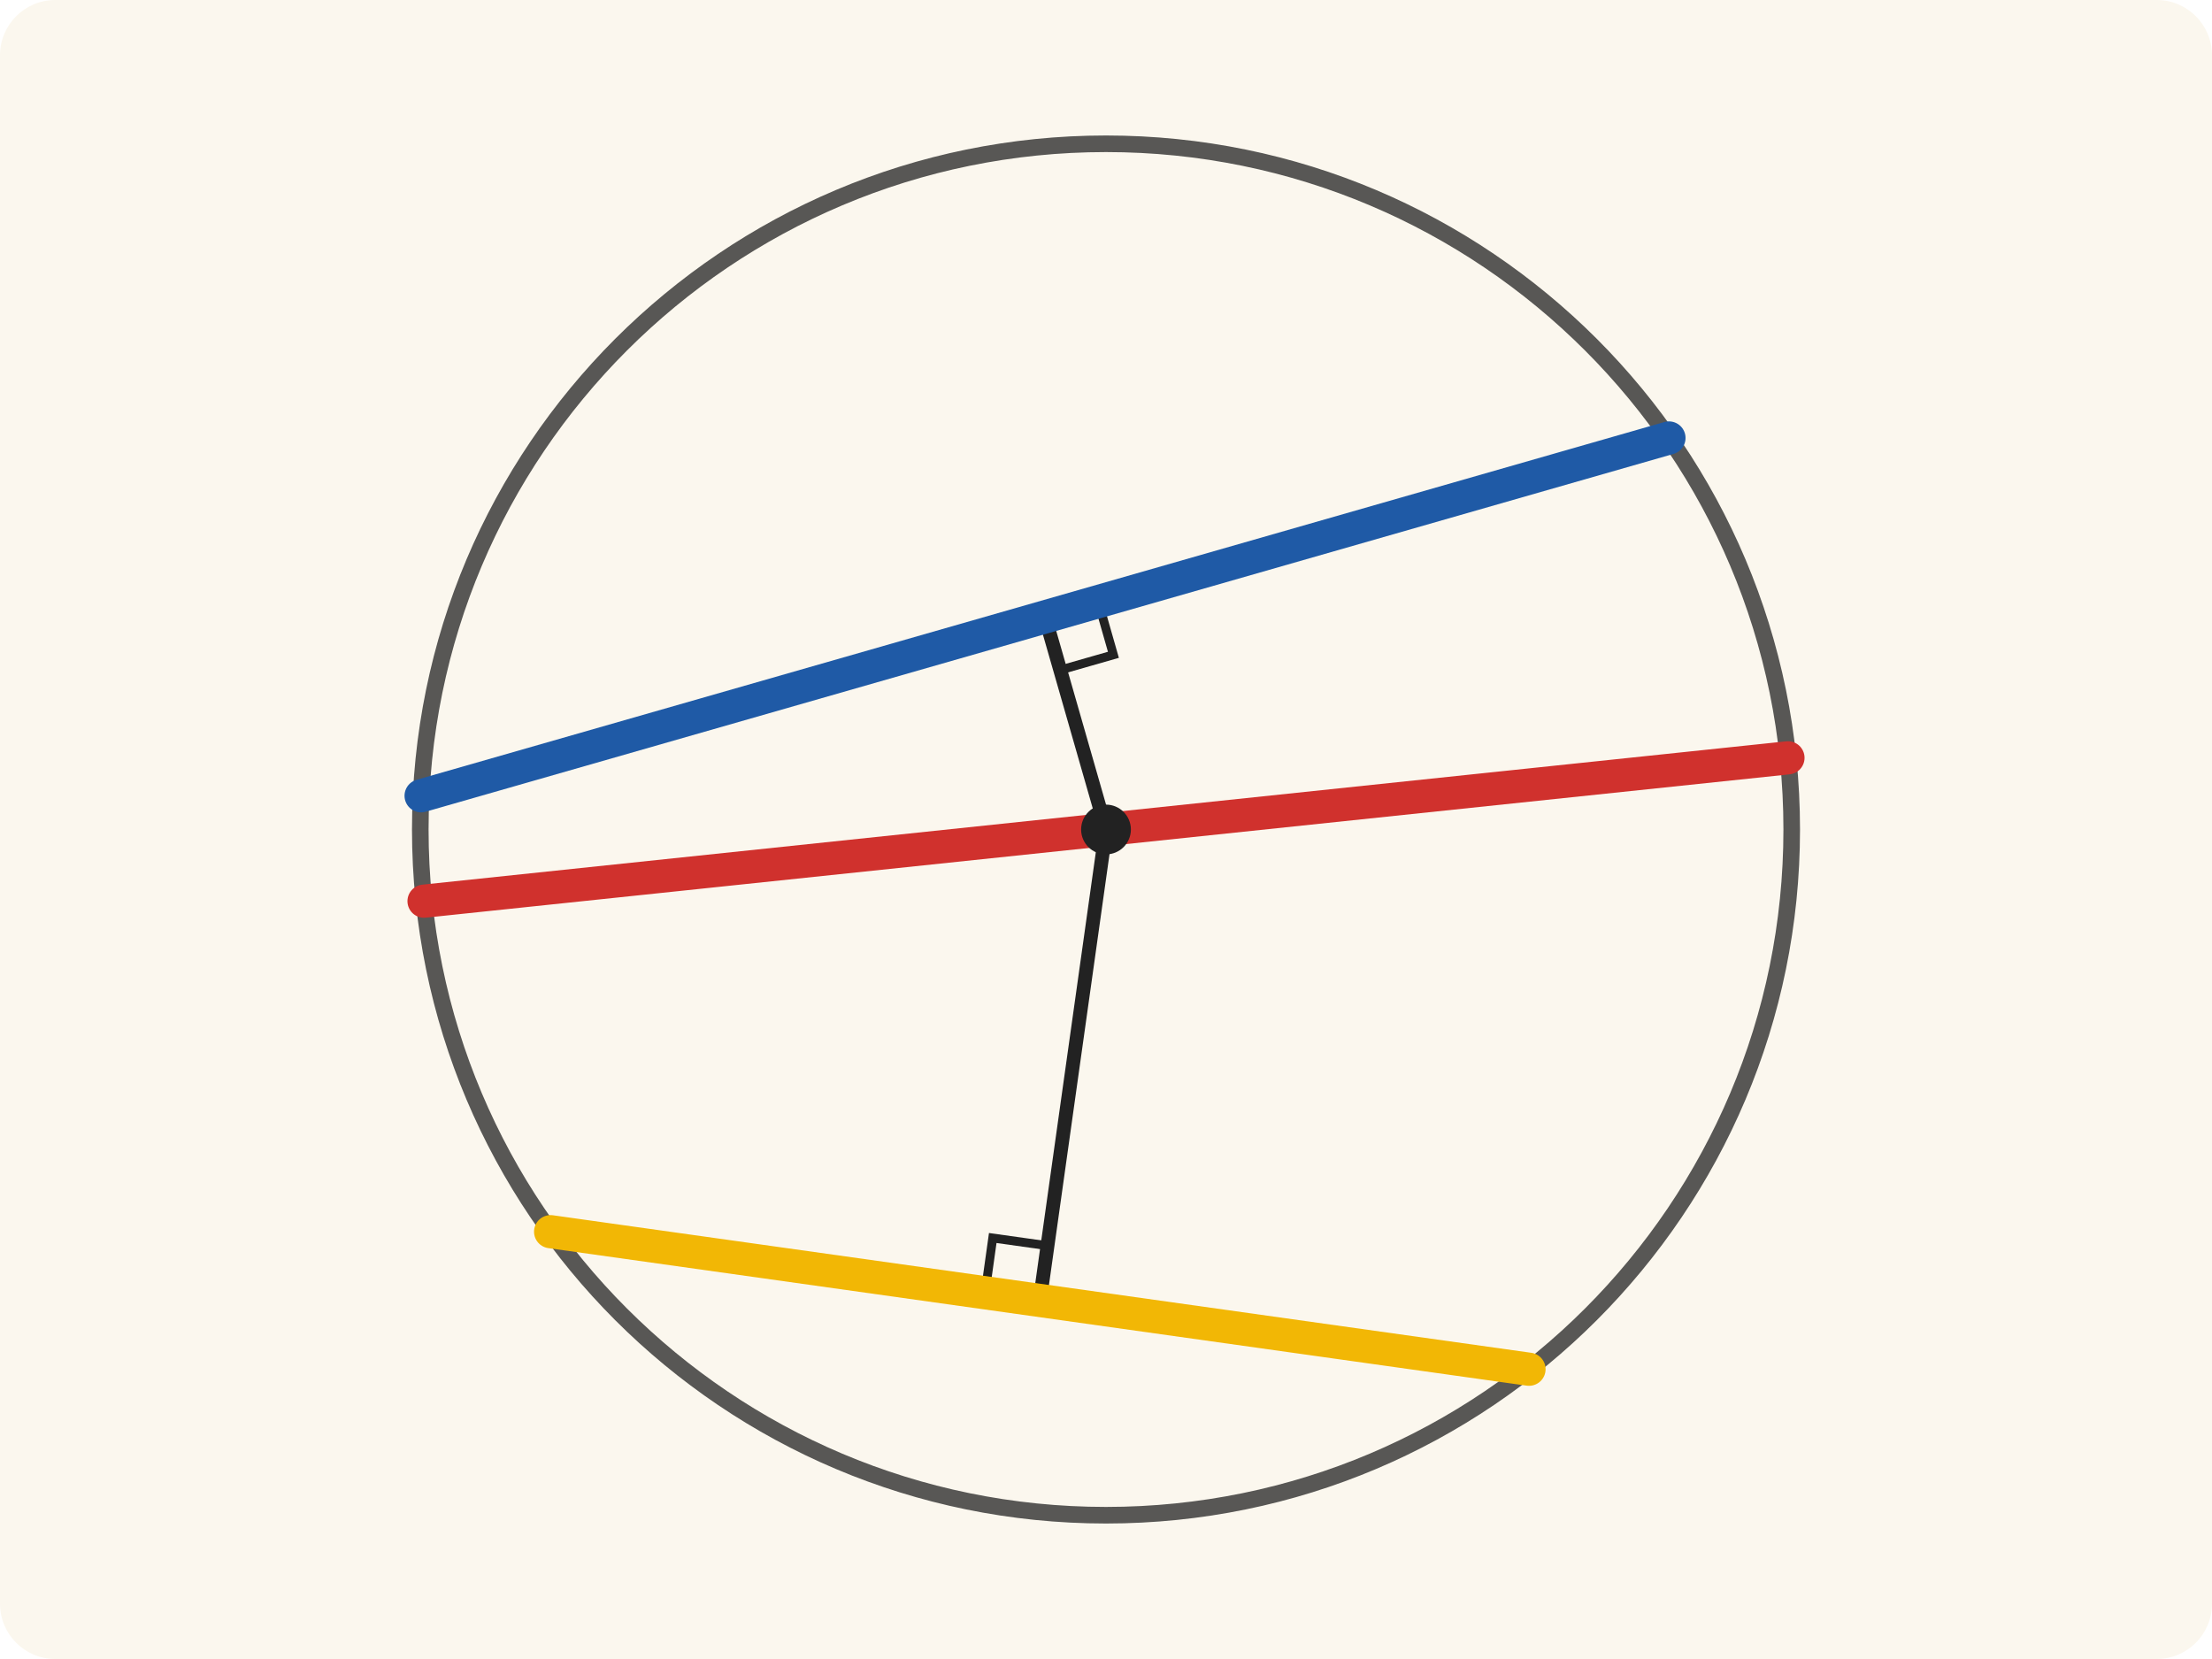
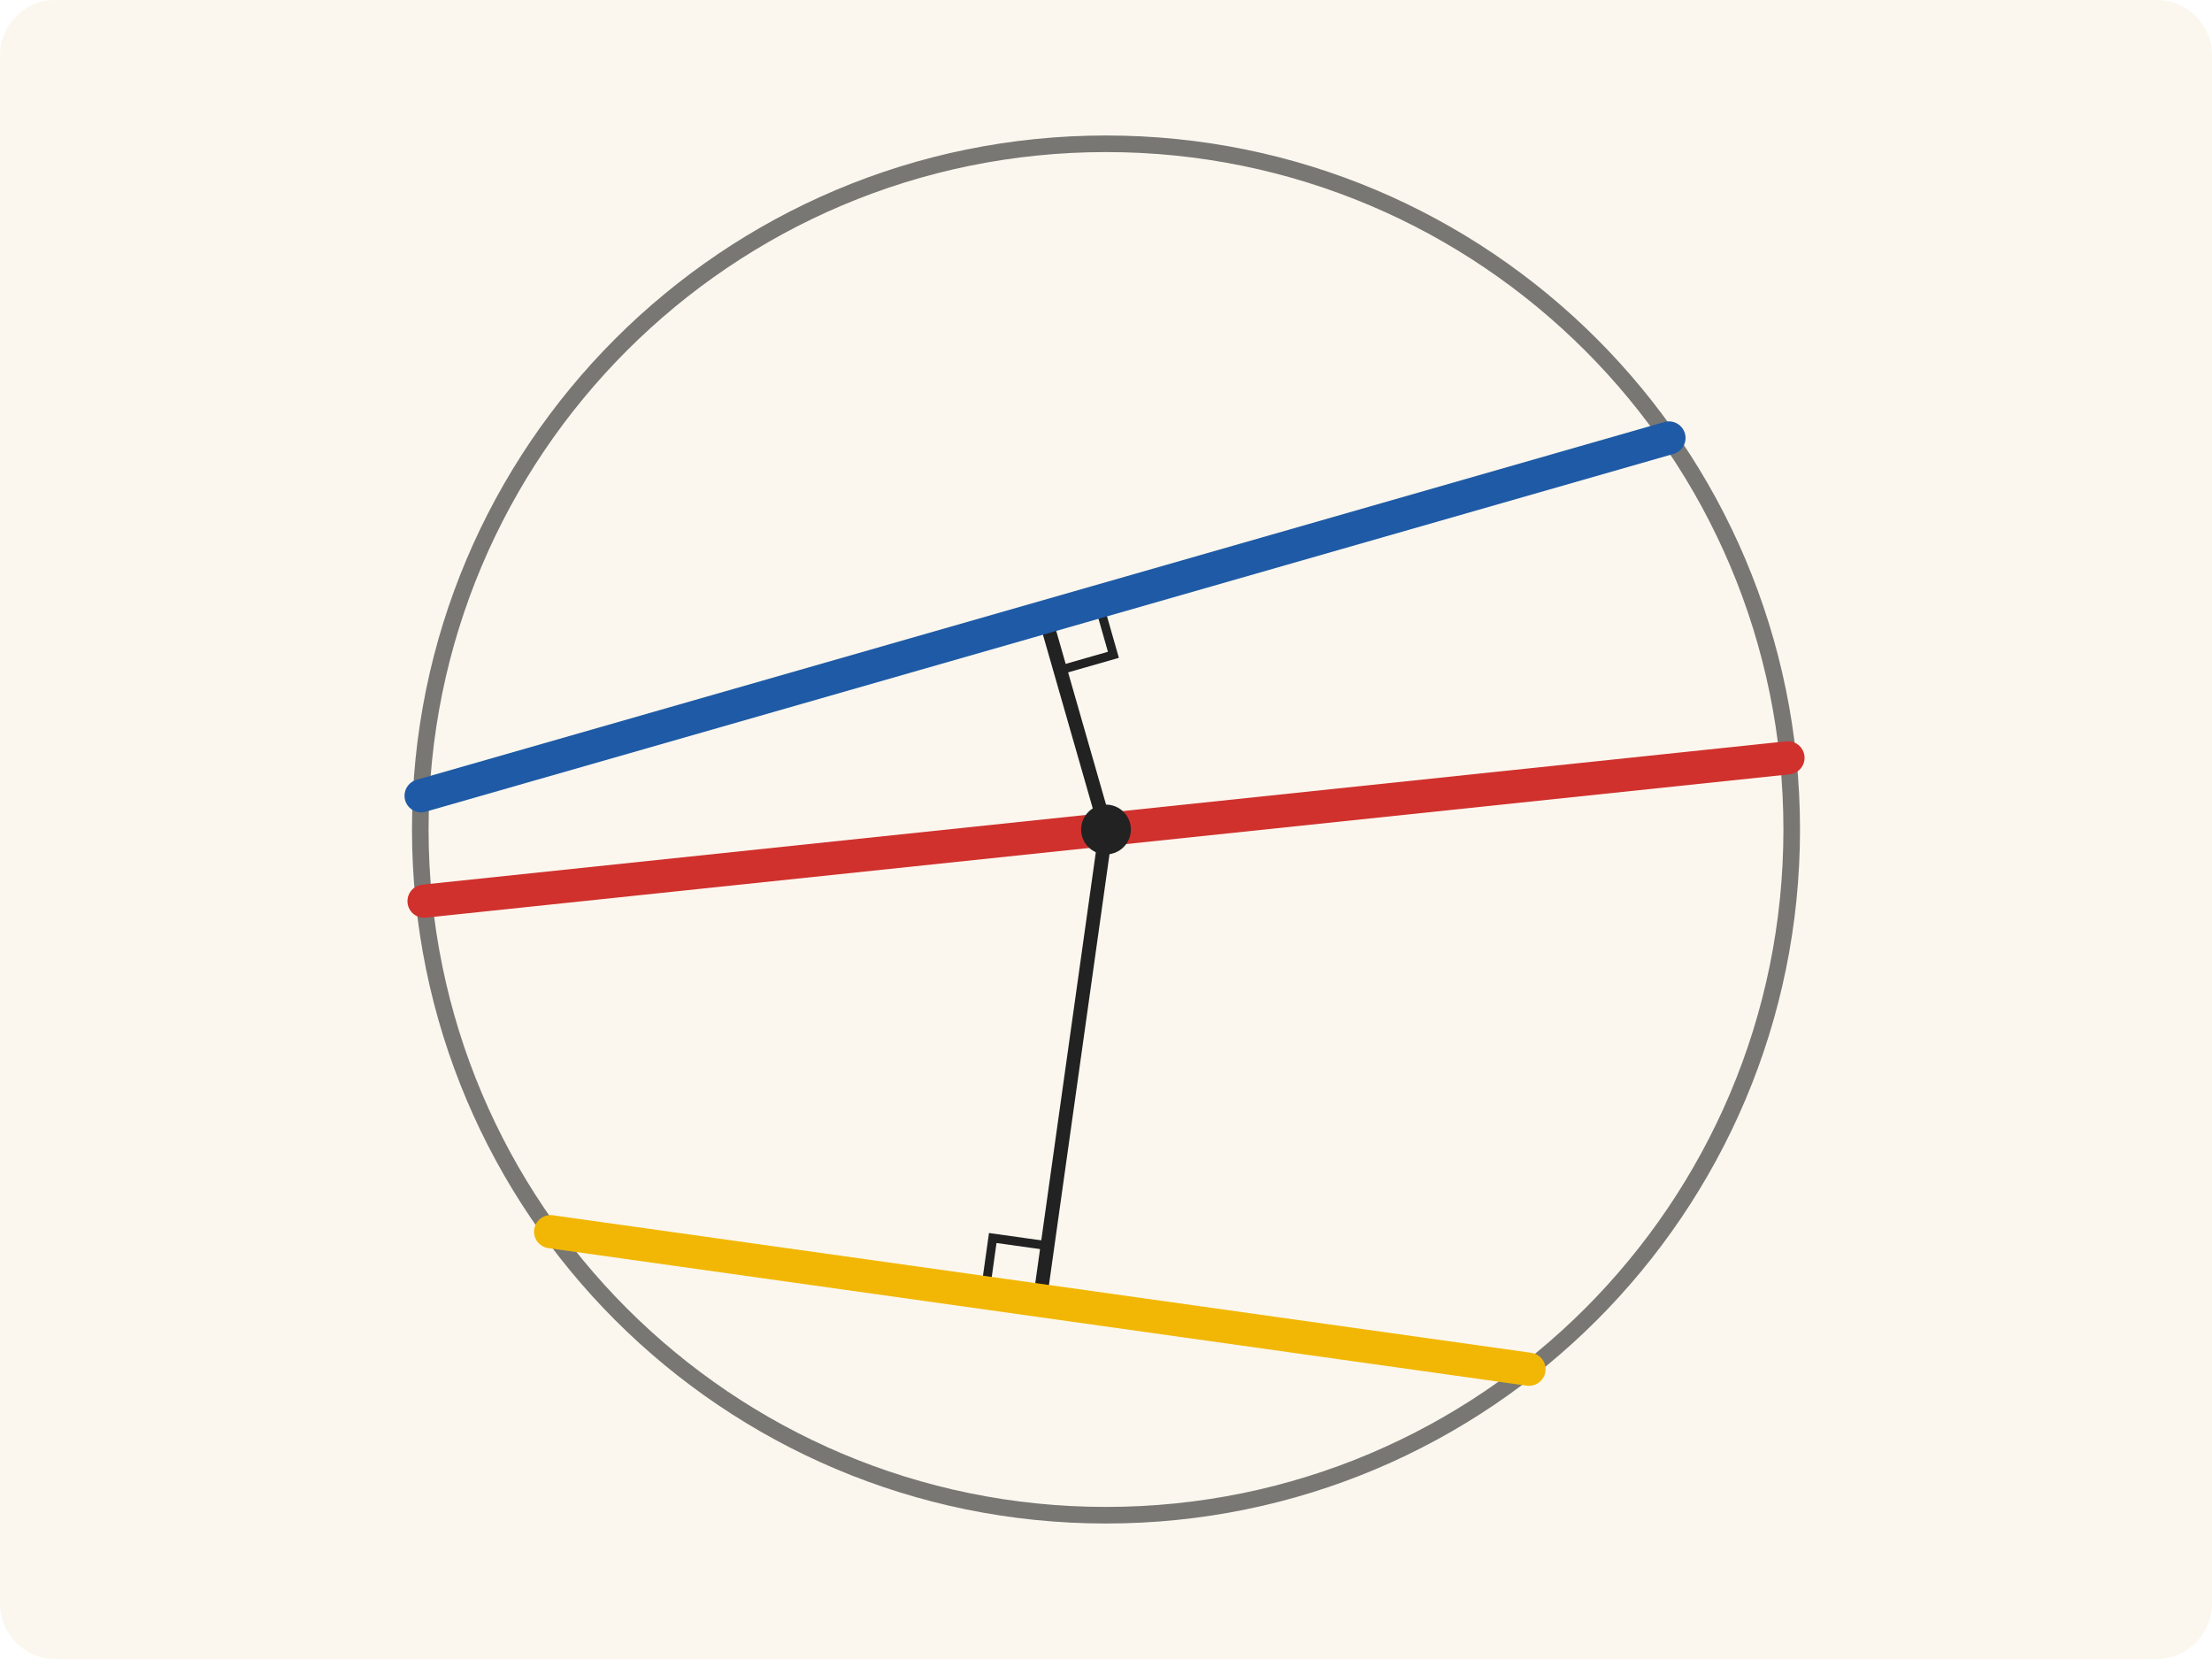
<svg xmlns="http://www.w3.org/2000/svg" viewBox="0 0 400 300" font-family="Georgia, 'Times New Roman', serif">
  <rect x="0" y="0" width="400" height="300" rx="10" fill="#fbf7ee" />
-   <circle cx="200.00" cy="150.00" r="124.00" fill="none" stroke="#222222" stroke-width="3" stroke-opacity="0.75" />
+   <circle cx="200.00" cy="150.00" r="124.00" fill="none" stroke="#222222" stroke-width="3" stroke-opacity="0.6" />
  <polyline points="191.73,121.16 201.34,118.41 198.59,108.79" fill="none" stroke="#222222" stroke-width="1.6" />
  <polyline points="189.42,225.26 179.52,223.87 178.13,233.77" fill="none" stroke="#222222" stroke-width="1.6" />
  <line x1="200.00" y1="150.00" x2="188.97" y2="111.55" stroke="#222222" stroke-width="2.5" stroke-linecap="round" />
  <line x1="200.00" y1="150.00" x2="188.03" y2="235.16" stroke="#222222" stroke-width="2.5" stroke-linecap="round" />
  <line x1="323.32" y1="137.04" x2="76.68" y2="162.96" stroke="#d0312d" stroke-width="6" stroke-linecap="round" />
  <line x1="301.80" y1="79.20" x2="76.15" y2="143.90" stroke="#1f5aa6" stroke-width="6" stroke-linecap="round" />
  <line x1="99.57" y1="222.73" x2="276.49" y2="247.60" stroke="#f2b705" stroke-width="6" stroke-linecap="round" />
  <circle cx="200.00" cy="150.00" r="4.5" fill="#222222" />
</svg>
